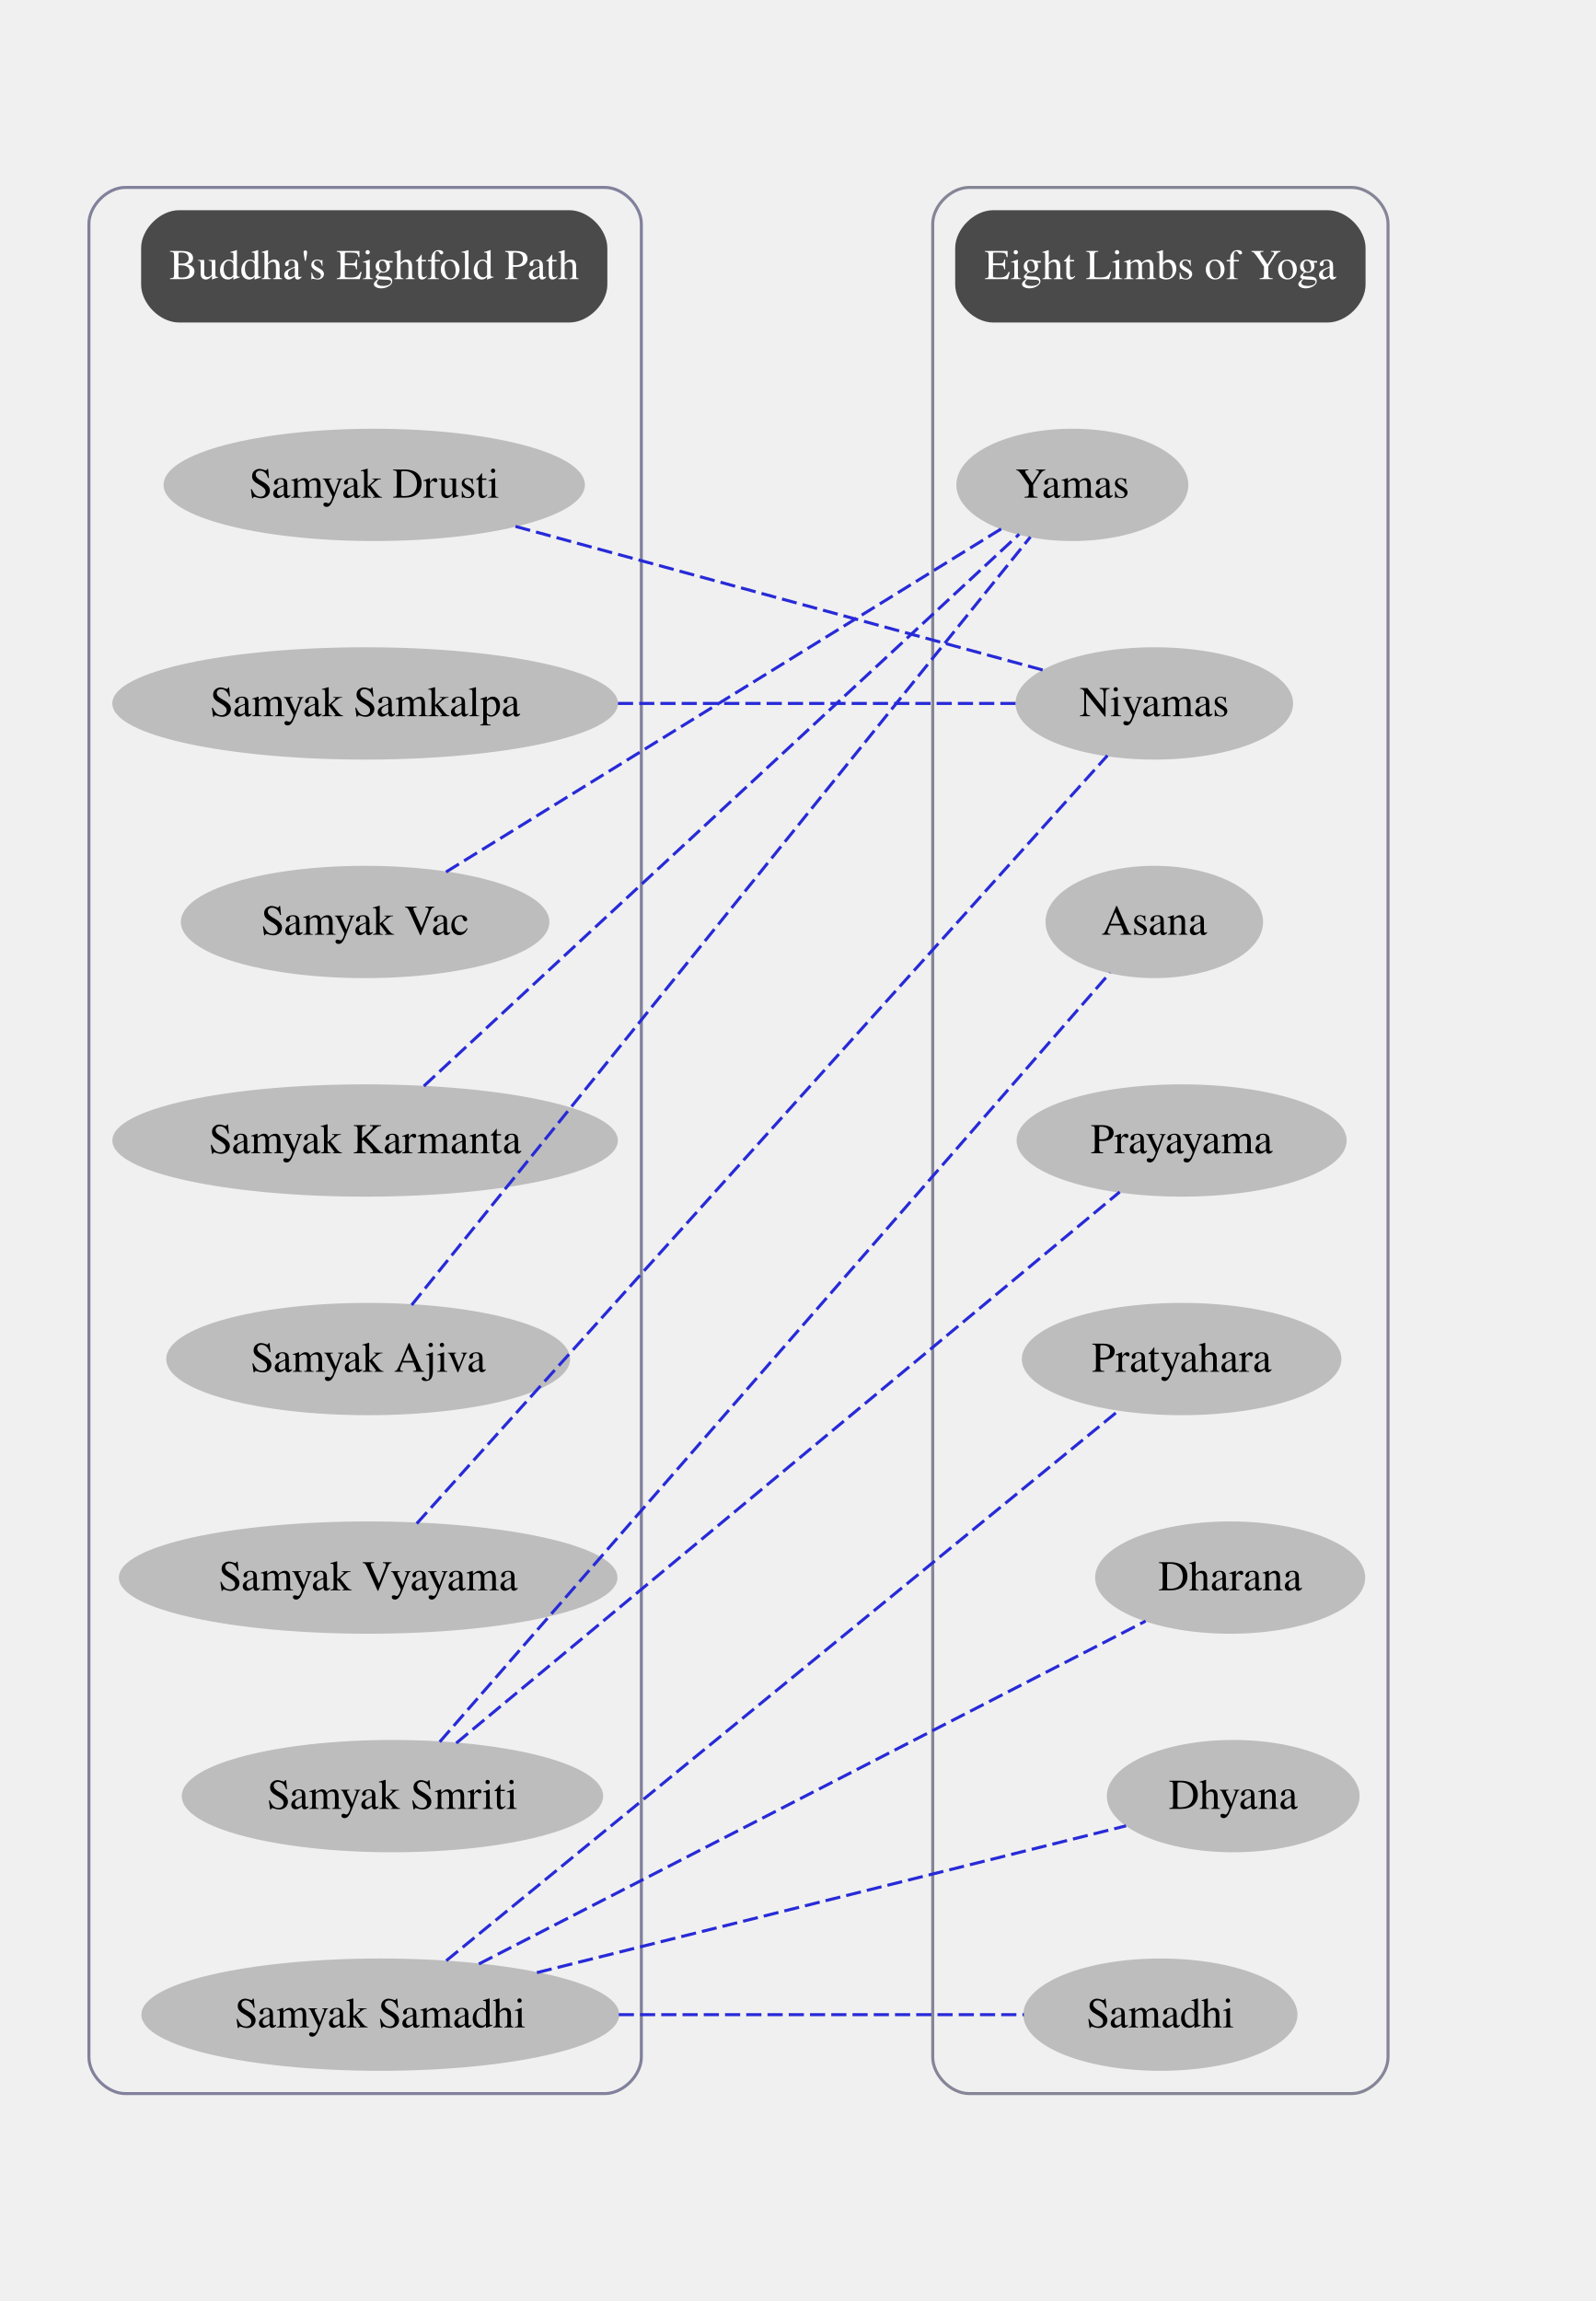
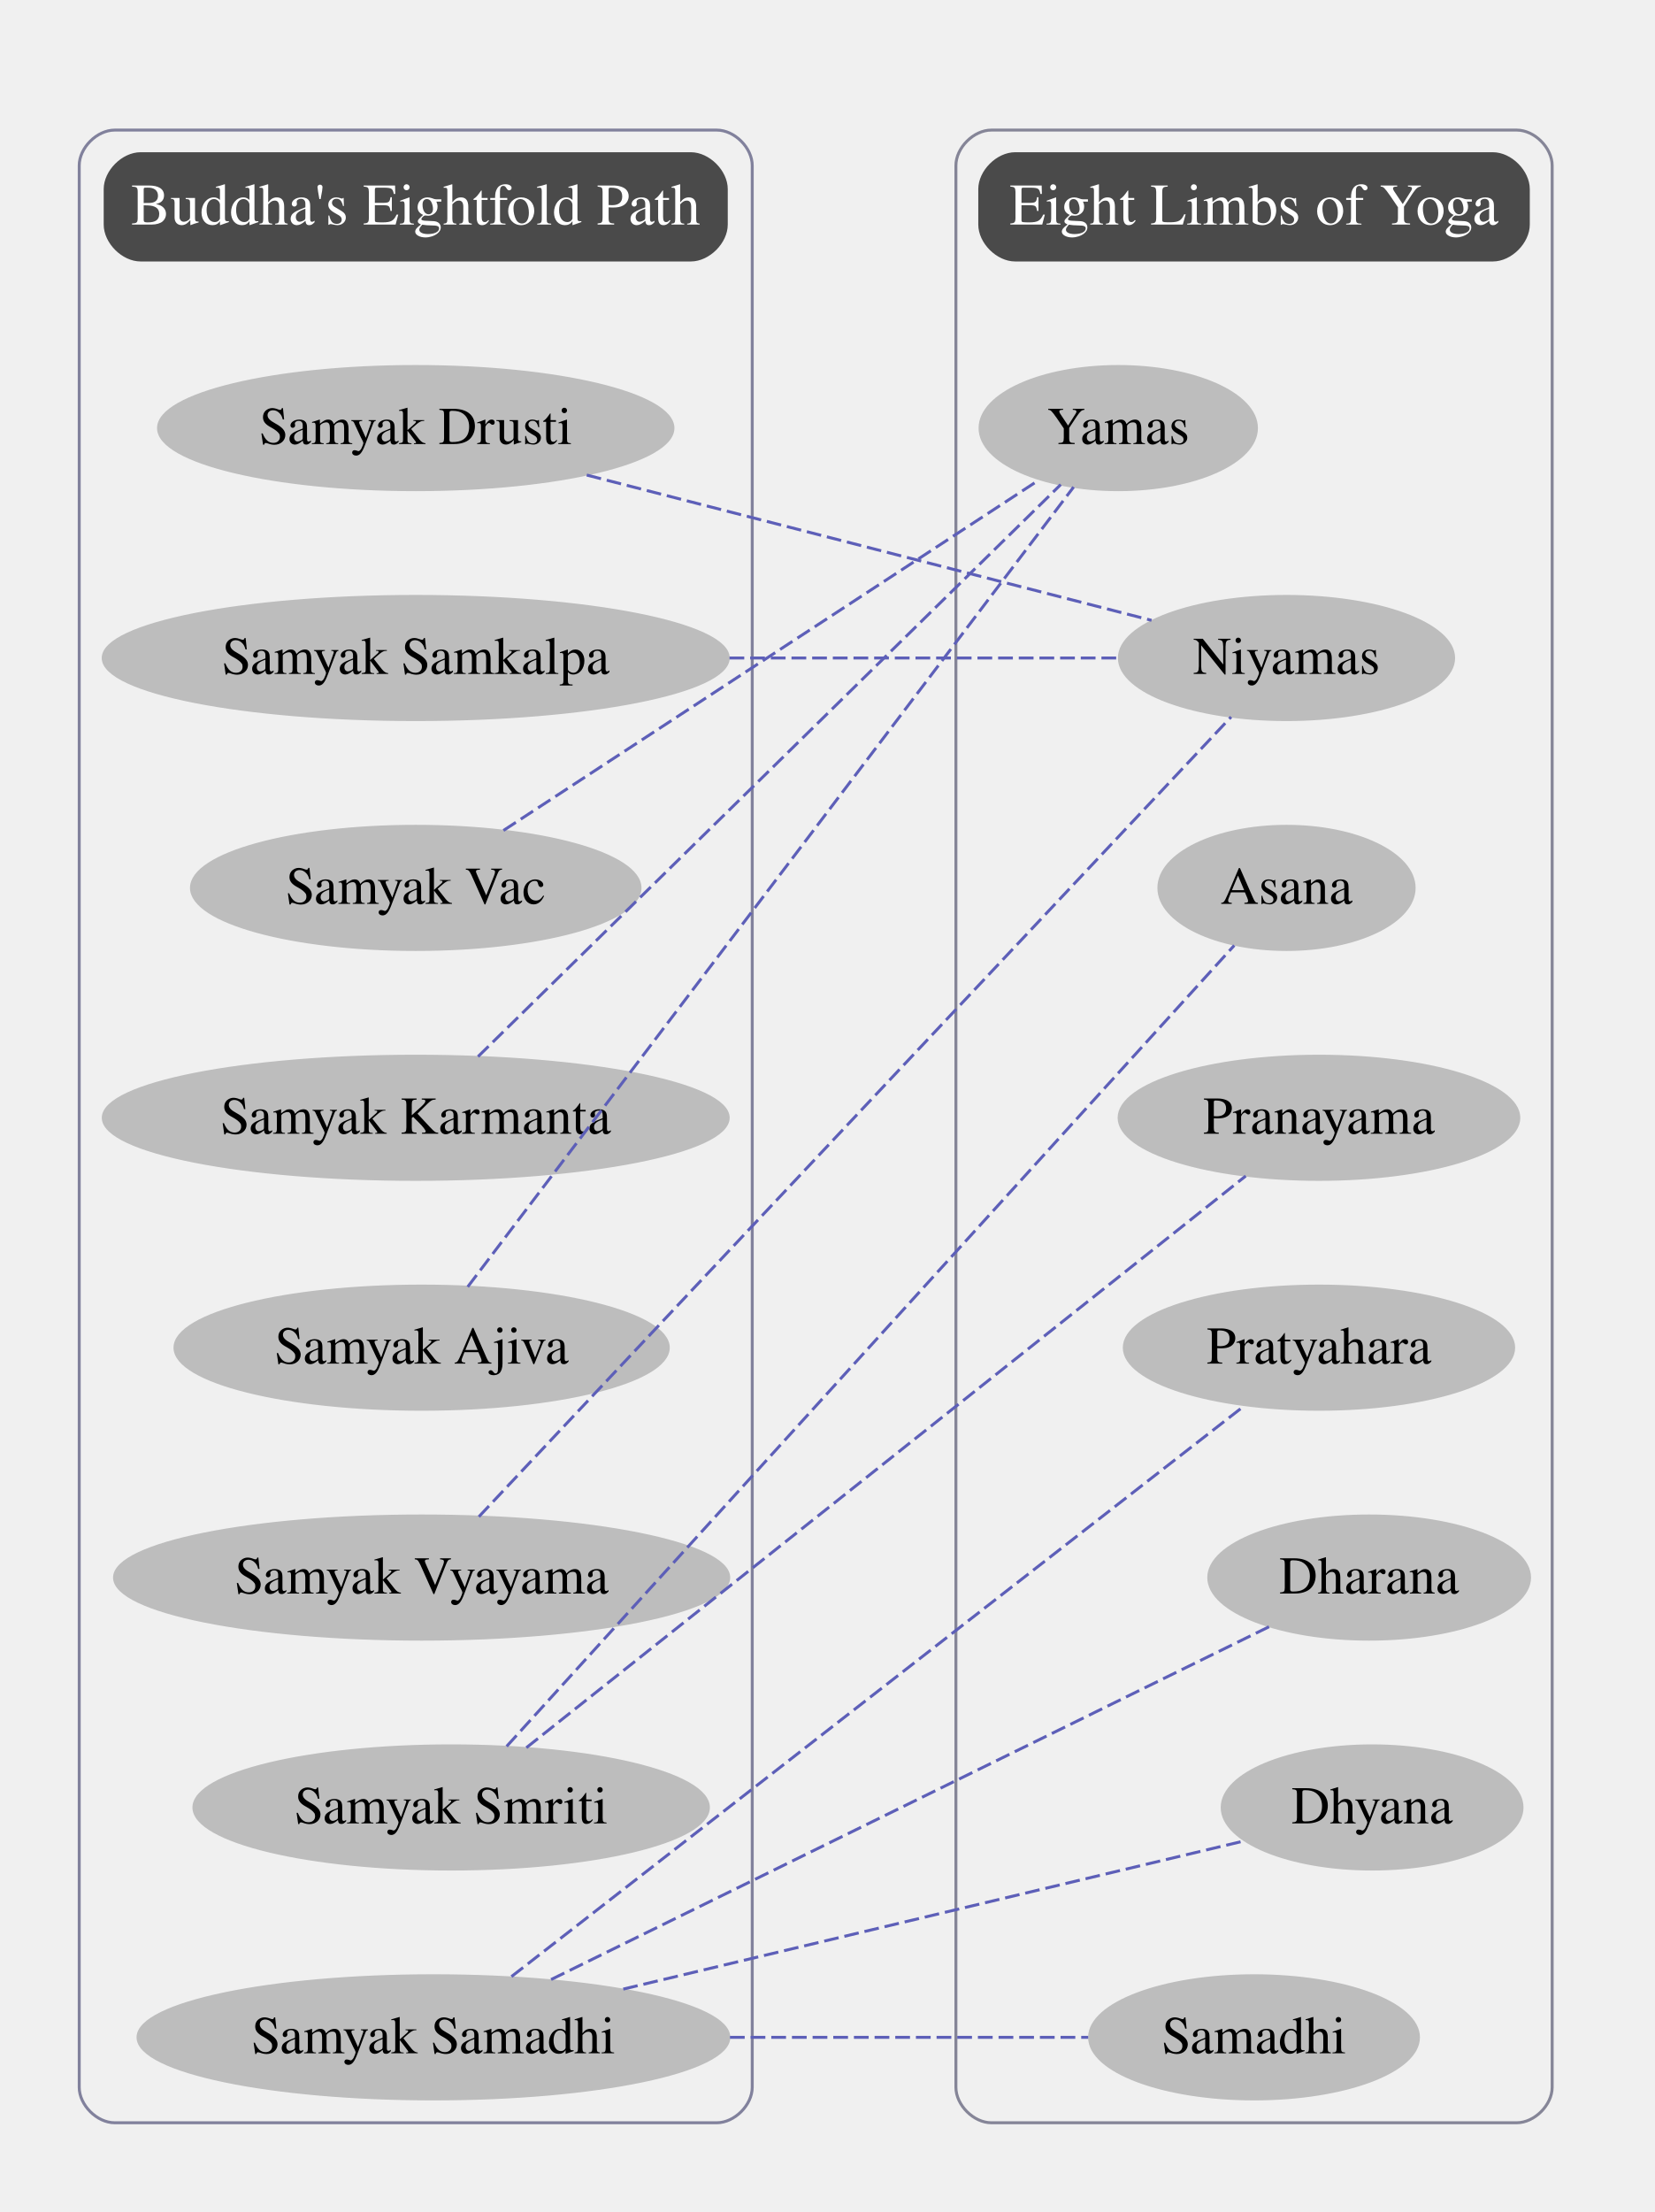
- <svg xmlns="http://www.w3.org/2000/svg" width="452pt" height="652pt" viewBox="0.00 0.00 452 652">
-   <g id="graph0" class="graph" transform="translate(18.31312,600.1053) scale(0.8600545)" data-name="G">
+ <svg xmlns="http://www.w3.org/2000/svg" width="523pt" height="699pt" viewBox="0.00 0.00 523 698.89">
+   <g id="graph0" class="graph" transform="translate(17.57849,678.2101) scale(0.933033)" data-name="G">
    <g id="clust10" class="cluster" data-name="cluster_0">
-       <path fill="none" stroke="#81819c" d="M20,-8C20,-8 178,-8 178,-8 184,-8 190,-14 190,-20 190,-20 190,-624 190,-624 190,-630 184,-636 178,-636 178,-636 20,-636 20,-636 14,-636 8,-630 8,-624 8,-624 8,-20 8,-20 8,-14 14,-8 20,-8" />
+       <path fill="none" stroke="#81819c" d="M20,-8C20,-8 224,-8 224,-8 230,-8 236,-14 236,-20 236,-20 236,-670.89 236,-670.89 236,-676.89 230,-682.89 224,-682.89 224,-682.89 20,-682.89 20,-682.89 14,-682.89 8,-676.89 8,-670.89 8,-670.89 8,-20 8,-20 8,-14 14,-8 20,-8" />
    </g>
    <g id="clust11" class="cluster" data-name="cluster_1">
-       <path fill="none" stroke="#858597" d="M298,-8C298,-8 424,-8 424,-8 430,-8 436,-14 436,-20 436,-20 436,-624 436,-624 436,-630 430,-636 424,-636 424,-636 298,-636 298,-636 292,-636 286,-630 286,-624 286,-624 286,-20 286,-20 286,-14 292,-8 298,-8" />
+       <path fill="none" stroke="#858597" d="M317,-8C317,-8 495,-8 495,-8 501,-8 507,-14 507,-20 507,-20 507,-670.89 507,-670.89 507,-676.89 501,-682.89 495,-682.89 495,-682.89 317,-682.89 317,-682.89 311,-682.89 305,-676.89 305,-670.89 305,-670.89 305,-20 305,-20 305,-14 311,-8 317,-8" />
    </g>
    <g id="node1" class="node" pointer-events="visible" data-name="alabel">
-       <path fill="#4a4a4a" stroke="#4a4a4a" d="M166.3,-628C166.3,-628 37.7,-628 37.7,-628 31.7,-628 25.7,-622 25.7,-616 25.7,-616 25.7,-604 25.7,-604 25.7,-598 31.7,-592 37.7,-592 37.7,-592 166.3,-592 166.3,-592 172.3,-592 178.3,-598 178.3,-604 178.3,-604 178.3,-616 178.3,-616 178.3,-622 172.3,-628 166.3,-628" />
-       <text text-anchor="middle" x="102" y="-605.8" font-family="Times,serif" font-size="14.00" fill="white">Buddha's Eightfold Path</text>
+       <path fill="#4a4a4a" stroke="#4a4a4a" d="M215.21,-674.89C215.21,-674.89 28.79,-674.89 28.79,-674.89 22.79,-674.89 16.79,-668.89 16.79,-662.89 16.79,-662.89 16.79,-650.89 16.79,-650.89 16.79,-644.89 22.79,-638.89 28.79,-638.89 28.79,-638.89 215.21,-638.89 215.21,-638.89 221.21,-638.89 227.21,-644.89 227.21,-650.89 227.21,-650.89 227.21,-662.89 227.21,-662.89 227.21,-668.89 221.21,-674.89 215.21,-674.89" />
+       <text text-anchor="middle" x="122" y="-650.89" font-family="Times,serif" font-size="20" fill="white">Buddha's Eightfold Path</text>
    </g>
    <g id="node3" class="node" pointer-events="visible" data-name="a0">
-       <ellipse fill="#bdbdbd" stroke="#bdbdbd" cx="102" cy="-538" rx="68.91" ry="18" />
-       <text text-anchor="middle" x="102" y="-533.8" font-family="Times,serif" font-size="14.00">Samyak Drusti</text>
+       <ellipse fill="#bdbdbd" stroke="#bdbdbd" cx="122" cy="-581.96" rx="87.14" ry="20.86" />
+       <text text-anchor="middle" x="122" y="-576.56" font-family="Times,serif" font-size="18">Samyak Drusti</text>
    </g>
    <g id="node2" class="node" pointer-events="visible" data-name="blabel">
-       <path fill="#4a4a4a" stroke="#4a4a4a" d="M416.1,-628C416.1,-628 305.9,-628 305.9,-628 299.9,-628 293.9,-622 293.9,-616 293.9,-616 293.9,-604 293.9,-604 293.9,-598 299.9,-592 305.9,-592 305.9,-592 416.1,-592 416.1,-592 422.1,-592 428.1,-598 428.1,-604 428.1,-604 428.1,-616 428.1,-616 428.1,-622 422.1,-628 416.1,-628" />
-       <text text-anchor="middle" x="361" y="-605.8" font-family="Times,serif" font-size="14.00" fill="white">Eight Limbs of Yoga</text>
+       <path fill="#4a4a4a" stroke="#4a4a4a" d="M486.92,-674.89C486.92,-674.89 325.08,-674.89 325.08,-674.89 319.08,-674.89 313.08,-668.89 313.08,-662.89 313.08,-662.89 313.08,-650.89 313.08,-650.89 313.08,-644.89 319.08,-638.89 325.08,-638.89 325.08,-638.89 486.92,-638.89 486.92,-638.89 492.92,-638.89 498.92,-644.89 498.92,-650.89 498.92,-650.89 498.92,-662.89 498.92,-662.89 498.92,-668.89 492.92,-674.89 486.92,-674.89" />
+       <text text-anchor="middle" x="406" y="-650.89" font-family="Times,serif" font-size="20" fill="white">Eight Limbs of Yoga</text>
    </g>
    <g id="node4" class="node" pointer-events="visible" data-name="b0">
-       <ellipse fill="#bdbdbd" stroke="#bdbdbd" cx="332" cy="-538" rx="37.71" ry="18" />
-       <text text-anchor="middle" x="332" y="-533.8" font-family="Times,serif" font-size="14.00">Yamas</text>
+       <ellipse fill="#bdbdbd" stroke="#bdbdbd" cx="360" cy="-581.96" rx="46.82" ry="20.86" />
+       <text text-anchor="middle" x="360" y="-576.56" font-family="Times,serif" font-size="18">Yamas</text>
    </g>
    <g id="node5" class="node" pointer-events="visible" data-name="a1">
-       <ellipse fill="#bdbdbd" stroke="#bdbdbd" cx="99" cy="-466" rx="82.79" ry="18" />
-       <text text-anchor="middle" x="99" y="-461.8" font-family="Times,serif" font-size="14.00">Samyak Samkalpa</text>
+       <ellipse fill="#bdbdbd" stroke="#bdbdbd" cx="122" cy="-504.09" rx="105.88" ry="20.86" />
+       <text text-anchor="middle" x="122" y="-498.69" font-family="Times,serif" font-size="18">Samyak Samkalpa</text>
    </g>
    <g id="node6" class="node" pointer-events="visible" data-name="b1">
-       <ellipse fill="#bdbdbd" stroke="#bdbdbd" cx="359" cy="-466" rx="45.23" ry="18" />
-       <text text-anchor="middle" x="359" y="-461.8" font-family="Times,serif" font-size="14.00">Niyamas</text>
+       <ellipse fill="#bdbdbd" stroke="#bdbdbd" cx="417" cy="-504.09" rx="56.62" ry="20.86" />
+       <text text-anchor="middle" x="417" y="-498.69" font-family="Times,serif" font-size="18">Niyamas</text>
    </g>
    <g id="edge1" class="edge" data-name="a0--b1">
-       <path fill="none" stroke="#272ad7" stroke-dasharray="5,2" d="M148.54,-524.32C198.44,-510.73 276.65,-489.43 322.36,-476.98" />
+       <path fill="none" stroke="rgb(93, 95, 184)" stroke-dasharray="5,2" d="M179.93,-566.06C235.97,-551.65 319.78,-530.09 371.28,-516.85" />
    </g>
    <g id="edge2" class="edge" data-name="a1--b1">
-       <path fill="none" stroke="#272ad7" stroke-dasharray="5,2" d="M182.28,-466C226,-466 269.72,-466 313.44,-466" />
+       <path fill="none" stroke="rgb(93, 95, 184)" stroke-dasharray="5,2" d="M228.3,-504.09C272.28,-504.09 316.26,-504.09 360.24,-504.09" />
    </g>
    <g id="node7" class="node" pointer-events="visible" data-name="a2">
-       <ellipse fill="#bdbdbd" stroke="#bdbdbd" cx="99" cy="-394" rx="60.22" ry="18" />
-       <text text-anchor="middle" x="99" y="-389.8" font-family="Times,serif" font-size="14.00">Samyak Vac</text>
+       <ellipse fill="#bdbdbd" stroke="#bdbdbd" cx="122" cy="-426.23" rx="75.98" ry="20.86" />
+       <text text-anchor="middle" x="122" y="-420.83" font-family="Times,serif" font-size="18">Samyak Vac</text>
    </g>
    <g id="node8" class="node" pointer-events="visible" data-name="b2">
-       <ellipse fill="#bdbdbd" stroke="#bdbdbd" cx="359" cy="-394" rx="35.34" ry="18" />
-       <text text-anchor="middle" x="359" y="-389.8" font-family="Times,serif" font-size="14.00">Asana</text>
+       <ellipse fill="#bdbdbd" stroke="#bdbdbd" cx="417" cy="-426.23" rx="43.24" ry="20.86" />
+       <text text-anchor="middle" x="417" y="-420.83" font-family="Times,serif" font-size="18">Asana</text>
    </g>
    <g id="edge3" class="edge" data-name="a2--b0">
-       <path fill="none" stroke="#272ad7" stroke-dasharray="5,2" d="M125.65,-410.47C171.67,-438.91 265.3,-496.78 308.81,-523.67" />
+       <path fill="none" stroke="rgb(93, 95, 184)" stroke-dasharray="5,2" d="M151.72,-445.68C198.42,-476.24 288.3,-535.04 333.16,-564.39" />
    </g>
    <g id="node9" class="node" pointer-events="visible" data-name="a3">
-       <ellipse fill="#bdbdbd" stroke="#bdbdbd" cx="99" cy="-322" rx="82.77" ry="18" />
-       <text text-anchor="middle" x="99" y="-317.8" font-family="Times,serif" font-size="14.00">Samyak Karmanta</text>
+       <ellipse fill="#bdbdbd" stroke="#bdbdbd" cx="122" cy="-348.37" rx="105.86" ry="20.86" />
+       <text text-anchor="middle" x="122" y="-342.97" font-family="Times,serif" font-size="18">Samyak Karmanta</text>
    </g>
    <g id="node10" class="node" pointer-events="visible" data-name="b3">
-       <ellipse fill="#bdbdbd" stroke="#bdbdbd" cx="368" cy="-322" rx="53.87" ry="18" />
-       <text text-anchor="middle" x="368" y="-317.8" font-family="Times,serif" font-size="14.00">Prayayama</text>
+       <ellipse fill="#bdbdbd" stroke="#bdbdbd" cx="428" cy="-348.37" rx="67.71" ry="20.86" />
+       <text text-anchor="middle" x="428" y="-342.97" font-family="Times,serif" font-size="18">Pranayama</text>
    </g>
    <g id="edge4" class="edge" data-name="a3--b0">
-       <path fill="none" stroke="#272ad7" stroke-dasharray="5,2" d="M118.34,-339.93C162.82,-381.17 271.84,-482.23 314.49,-521.76" />
+       <path fill="none" stroke="rgb(93, 95, 184)" stroke-dasharray="5,2" d="M143.1,-369.09C188.8,-413.93 296.34,-519.48 340.52,-562.84" />
    </g>
    <g id="node11" class="node" pointer-events="visible" data-name="a4">
-       <ellipse fill="#bdbdbd" stroke="#bdbdbd" cx="100" cy="-250" rx="66.03" ry="18" />
-       <text text-anchor="middle" x="100" y="-245.8" font-family="Times,serif" font-size="14.00">Samyak Ajiva</text>
+       <ellipse fill="#bdbdbd" stroke="#bdbdbd" cx="124" cy="-270.51" rx="83.56" ry="20.86" />
+       <text text-anchor="middle" x="124" y="-265.11" font-family="Times,serif" font-size="18">Samyak Ajiva</text>
    </g>
    <g id="node12" class="node" pointer-events="visible" data-name="b4">
-       <ellipse fill="#bdbdbd" stroke="#bdbdbd" cx="368" cy="-250" rx="52.15" ry="18" />
-       <text text-anchor="middle" x="368" y="-245.8" font-family="Times,serif" font-size="14.00">Pratyahara</text>
+       <ellipse fill="#bdbdbd" stroke="#bdbdbd" cx="428" cy="-270.51" rx="65.96" ry="20.86" />
+       <text text-anchor="middle" x="428" y="-265.11" font-family="Times,serif" font-size="18">Pratyahara</text>
    </g>
    <g id="edge5" class="edge" data-name="a4--b0">
-       <path fill="none" stroke="#272ad7" stroke-dasharray="5,2" d="M114.33,-267.79C156.07,-319.6 277.11,-469.87 318.18,-520.85" />
+       <path fill="none" stroke="rgb(93, 95, 184)" stroke-dasharray="5,2" d="M139.61,-291.11C182.62,-347.87 302.46,-506.02 344.88,-562" />
    </g>
    <g id="node13" class="node" pointer-events="visible" data-name="a5">
-       <ellipse fill="#bdbdbd" stroke="#bdbdbd" cx="100" cy="-178" rx="81.63" ry="18" />
-       <text text-anchor="middle" x="100" y="-173.8" font-family="Times,serif" font-size="14.00">Samyak Vyayama</text>
+       <ellipse fill="#bdbdbd" stroke="#bdbdbd" cx="124" cy="-192.65" rx="104.04" ry="20.86" />
+       <text text-anchor="middle" x="124" y="-187.25" font-family="Times,serif" font-size="18">Samyak Vyayama</text>
    </g>
    <g id="node14" class="node" pointer-events="visible" data-name="b5">
-       <ellipse fill="#bdbdbd" stroke="#bdbdbd" cx="384" cy="-178" rx="43.99" ry="18" />
-       <text text-anchor="middle" x="384" y="-173.8" font-family="Times,serif" font-size="14.00">Dharana</text>
+       <ellipse fill="#bdbdbd" stroke="#bdbdbd" cx="445" cy="-192.65" rx="54.34" ry="20.86" />
+       <text text-anchor="middle" x="445" y="-187.25" font-family="Times,serif" font-size="18">Dharana</text>
    </g>
    <g id="edge7" class="edge" data-name="a5--b1">
-       <path fill="none" stroke="#272ad7" stroke-dasharray="5,2" d="M116,-195.79C162.59,-247.6 297.73,-397.87 343.57,-448.85" />
+       <path fill="none" stroke="rgb(93, 95, 184)" stroke-dasharray="5,2" d="M143.38,-213.25C196.78,-270.01 345.56,-428.15 398.23,-484.14" />
    </g>
    <g id="node15" class="node" pointer-events="visible" data-name="a6">
-       <ellipse fill="#bdbdbd" stroke="#bdbdbd" cx="108" cy="-106" rx="68.92" ry="18" />
-       <text text-anchor="middle" x="108" y="-101.8" font-family="Times,serif" font-size="14.00">Samyak Smriti</text>
+       <ellipse fill="#bdbdbd" stroke="#bdbdbd" cx="134" cy="-114.79" rx="87.15" ry="20.86" />
+       <text text-anchor="middle" x="134" y="-109.39" font-family="Times,serif" font-size="18">Samyak Smriti</text>
    </g>
    <g id="node16" class="node" pointer-events="visible" data-name="b6">
-       <ellipse fill="#bdbdbd" stroke="#bdbdbd" cx="385" cy="-106" rx="41.14" ry="18" />
-       <text text-anchor="middle" x="385" y="-101.8" font-family="Times,serif" font-size="14.00">Dhyana</text>
+       <ellipse fill="#bdbdbd" stroke="#bdbdbd" cx="446" cy="-114.79" rx="50.79" ry="20.86" />
+       <text text-anchor="middle" x="446" y="-109.39" font-family="Times,serif" font-size="18">Dhyana</text>
    </g>
    <g id="edge8" class="edge" data-name="a6--b2">
-       <path fill="none" stroke="#272ad7" stroke-dasharray="5,2" d="M123.58,-123.87C168.91,-175.89 300.37,-326.73 344.42,-377.27" />
+       <path fill="none" stroke="rgb(93, 95, 184)" stroke-dasharray="5,2" d="M152.8,-135.48C204.59,-192.48 348.84,-351.22 399.3,-406.75" />
    </g>
    <g id="edge9" class="edge" data-name="a6--b3">
-       <path fill="none" stroke="#272ad7" stroke-dasharray="5,2" d="M129.03,-123.47C178.02,-164.17 299.23,-264.87 347.6,-305.05" />
+       <path fill="none" stroke="rgb(93, 95, 184)" stroke-dasharray="5,2" d="M159.48,-135.03C215.33,-179.41 347.95,-284.77 403.19,-328.66" />
    </g>
    <g id="node17" class="node" pointer-events="visible" data-name="a7">
-       <ellipse fill="#bdbdbd" stroke="#bdbdbd" cx="104" cy="-34" rx="78.21" ry="18" />
-       <text text-anchor="middle" x="104" y="-29.8" font-family="Times,serif" font-size="14.00">Samyak Samadhi</text>
+       <ellipse fill="#bdbdbd" stroke="#bdbdbd" cx="128" cy="-36.93" rx="100.08" ry="20.86" />
+       <text text-anchor="middle" x="128" y="-31.53" font-family="Times,serif" font-size="18">Samyak Samadhi</text>
    </g>
    <g id="node18" class="node" pointer-events="visible" data-name="b7">
-       <ellipse fill="#bdbdbd" stroke="#bdbdbd" cx="361" cy="-34" rx="44.66" ry="18" />
-       <text text-anchor="middle" x="361" y="-29.8" font-family="Times,serif" font-size="14.00">Samadhi</text>
+       <ellipse fill="#bdbdbd" stroke="#bdbdbd" cx="406" cy="-36.93" rx="55.71" ry="20.86" />
+       <text text-anchor="middle" x="406" y="-31.53" font-family="Times,serif" font-size="18">Samadhi</text>
    </g>
    <g id="edge11" class="edge" data-name="a7--b4">
-       <path fill="none" stroke="#272ad7" stroke-dasharray="5,2" d="M125.72,-51.77C175.7,-92.67 298.3,-192.97 347.28,-233.05" />
+       <path fill="none" stroke="rgb(93, 95, 184)" stroke-dasharray="5,2" d="M154.43,-57.51C211.66,-102.07 346.46,-207.02 402.68,-250.8" />
    </g>
    <g id="edge12" class="edge" data-name="a7--b5">
-       <path fill="none" stroke="#272ad7" stroke-dasharray="5,2" d="M136.47,-50.7C191.93,-79.22 303.98,-136.85 356.13,-163.67" />
+       <path fill="none" stroke="rgb(93, 95, 184)" stroke-dasharray="5,2" d="M167.86,-56.51C230.79,-87.43 352.06,-147 411.08,-175.99" />
    </g>
    <g id="edge10" class="edge" data-name="a7--b6">
-       <path fill="none" stroke="#272ad7" stroke-dasharray="5,2" d="M155.6,-47.85C211.98,-61.9 300.76,-84.01 349.7,-96.21" />
+       <path fill="none" stroke="rgb(93, 95, 184)" stroke-dasharray="5,2" d="M192.31,-53.27C254.98,-68.22 348.53,-90.54 402.78,-103.48" />
    </g>
    <g id="edge6" class="edge" data-name="a7--b7">
-       <path fill="none" stroke="#272ad7" stroke-dasharray="5,2" d="M182.56,-34C227.05,-34 271.55,-34 316.04,-34" />
+       <path fill="none" stroke="rgb(93, 95, 184)" stroke-dasharray="5,2" d="M228.45,-36.93C268.91,-36.93 309.36,-36.93 349.82,-36.93" />
    </g>
  </g>
</svg>
